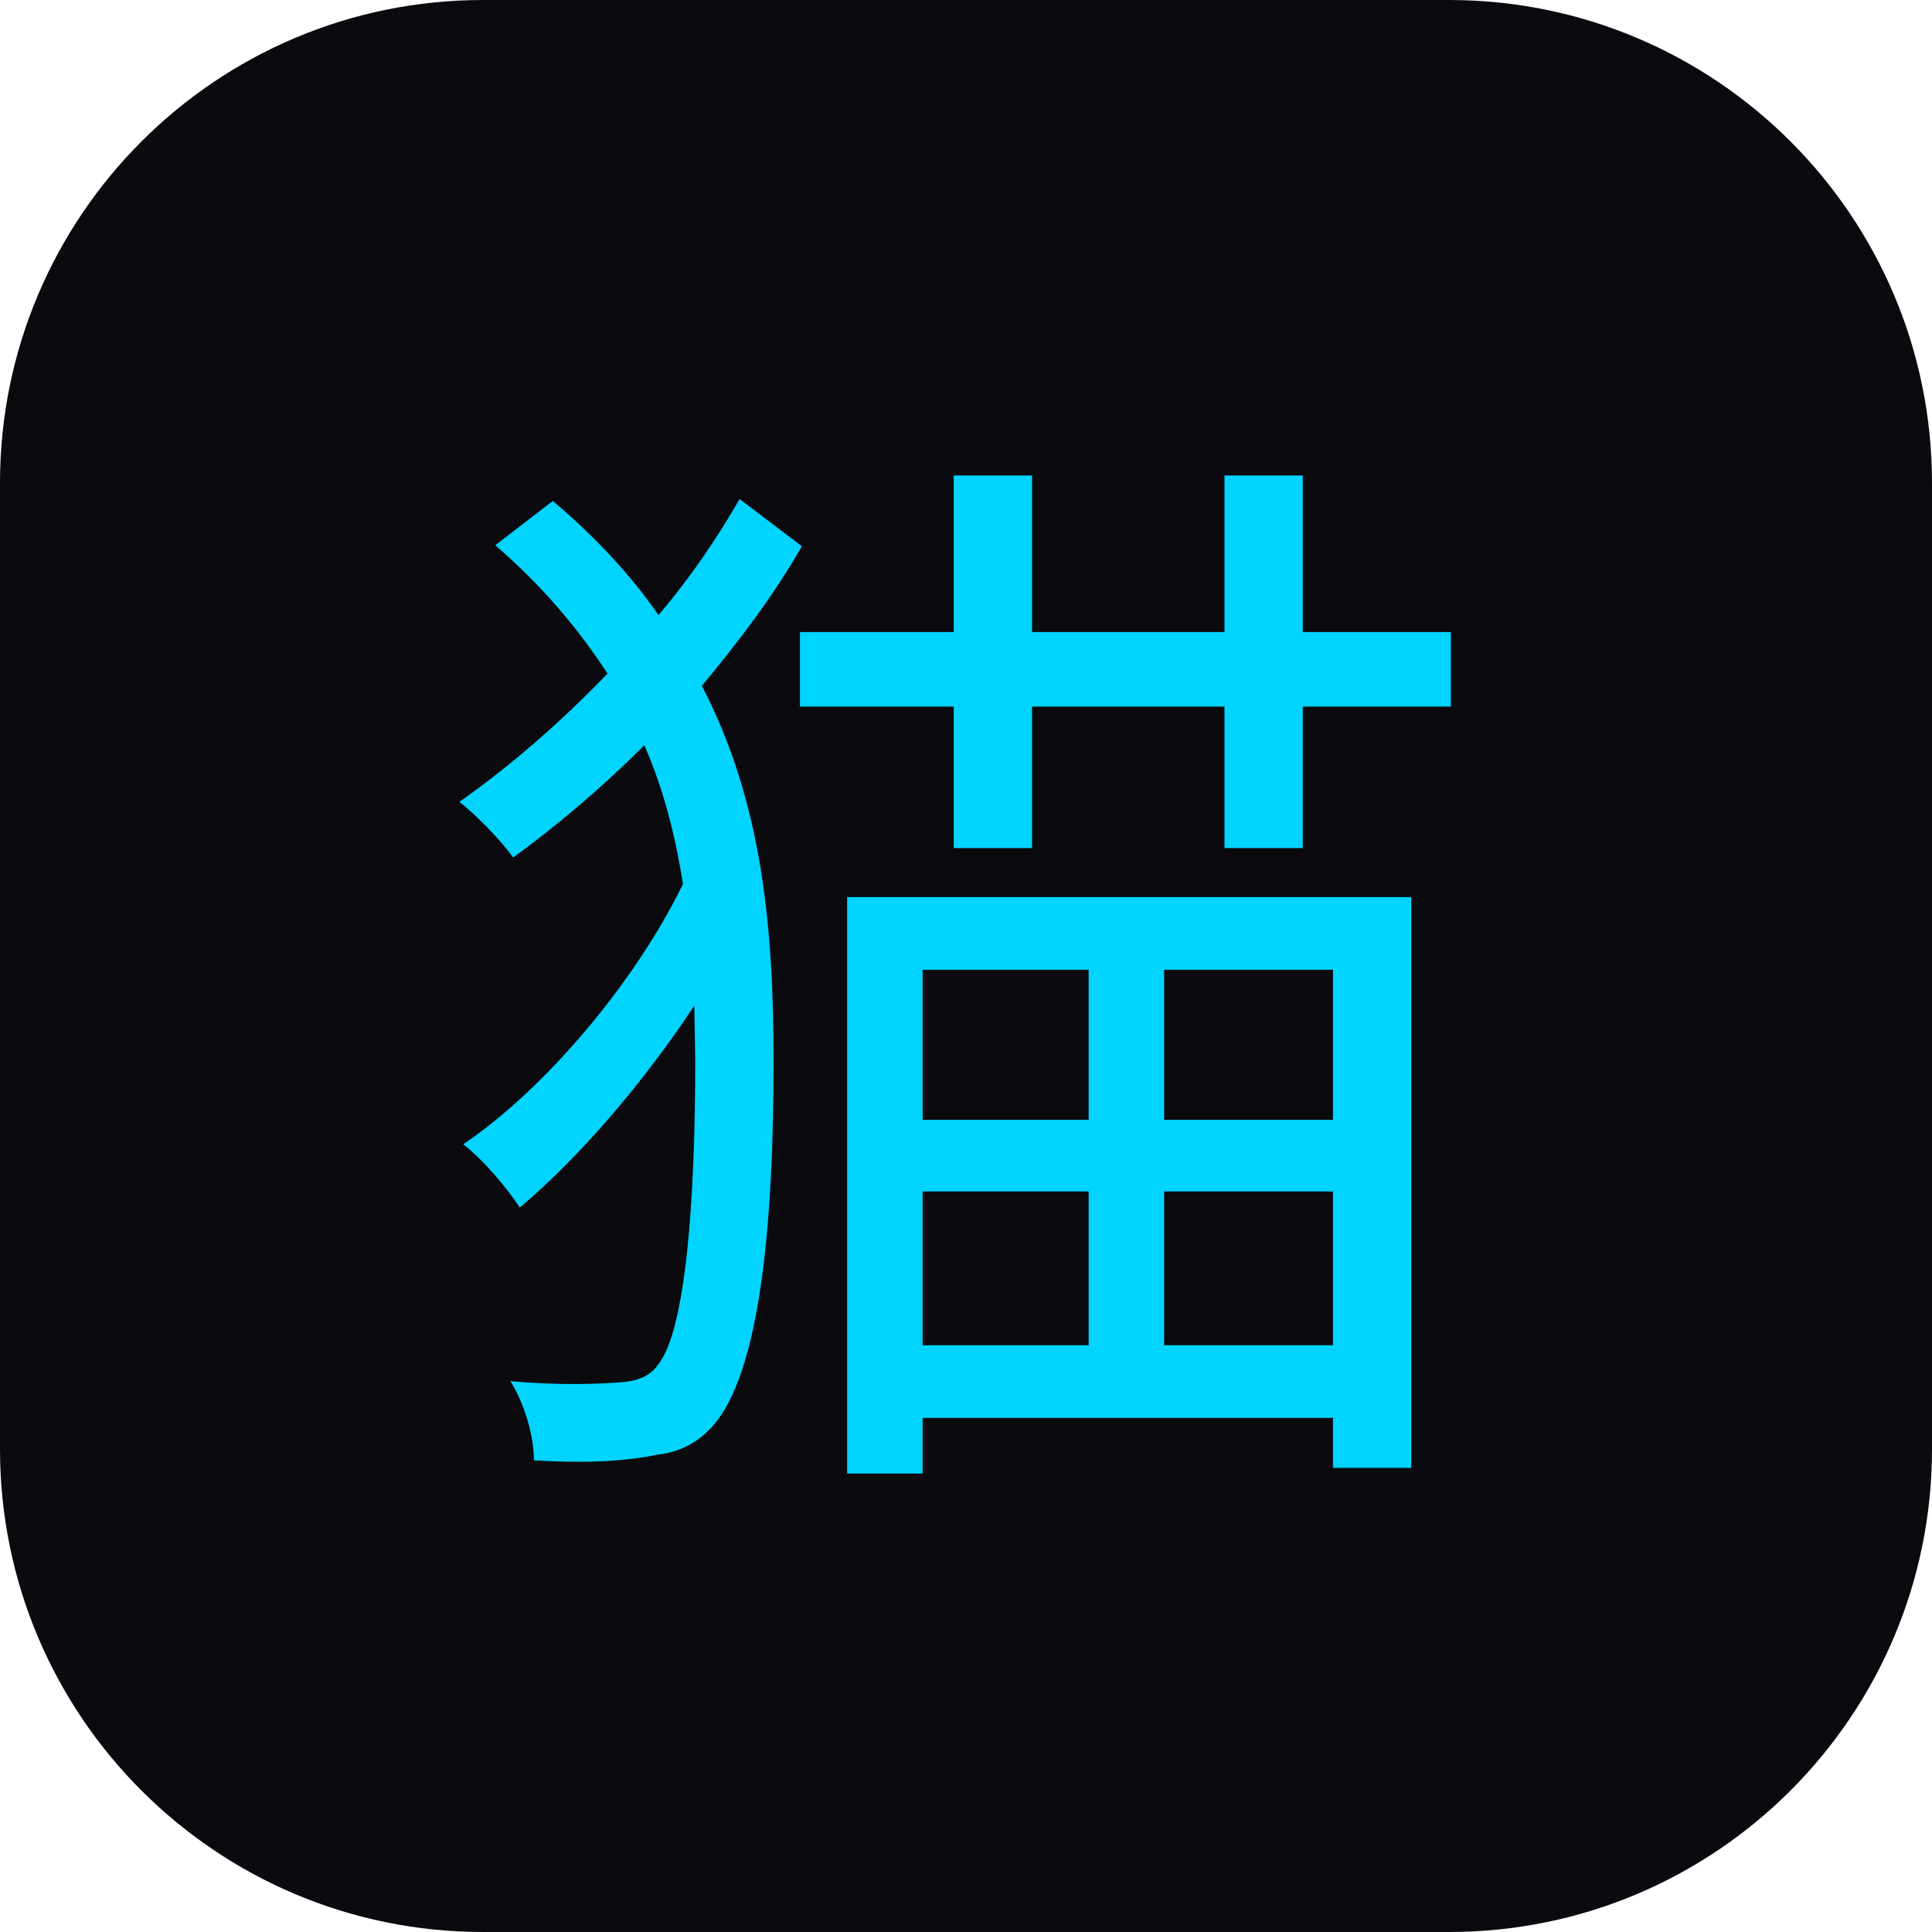
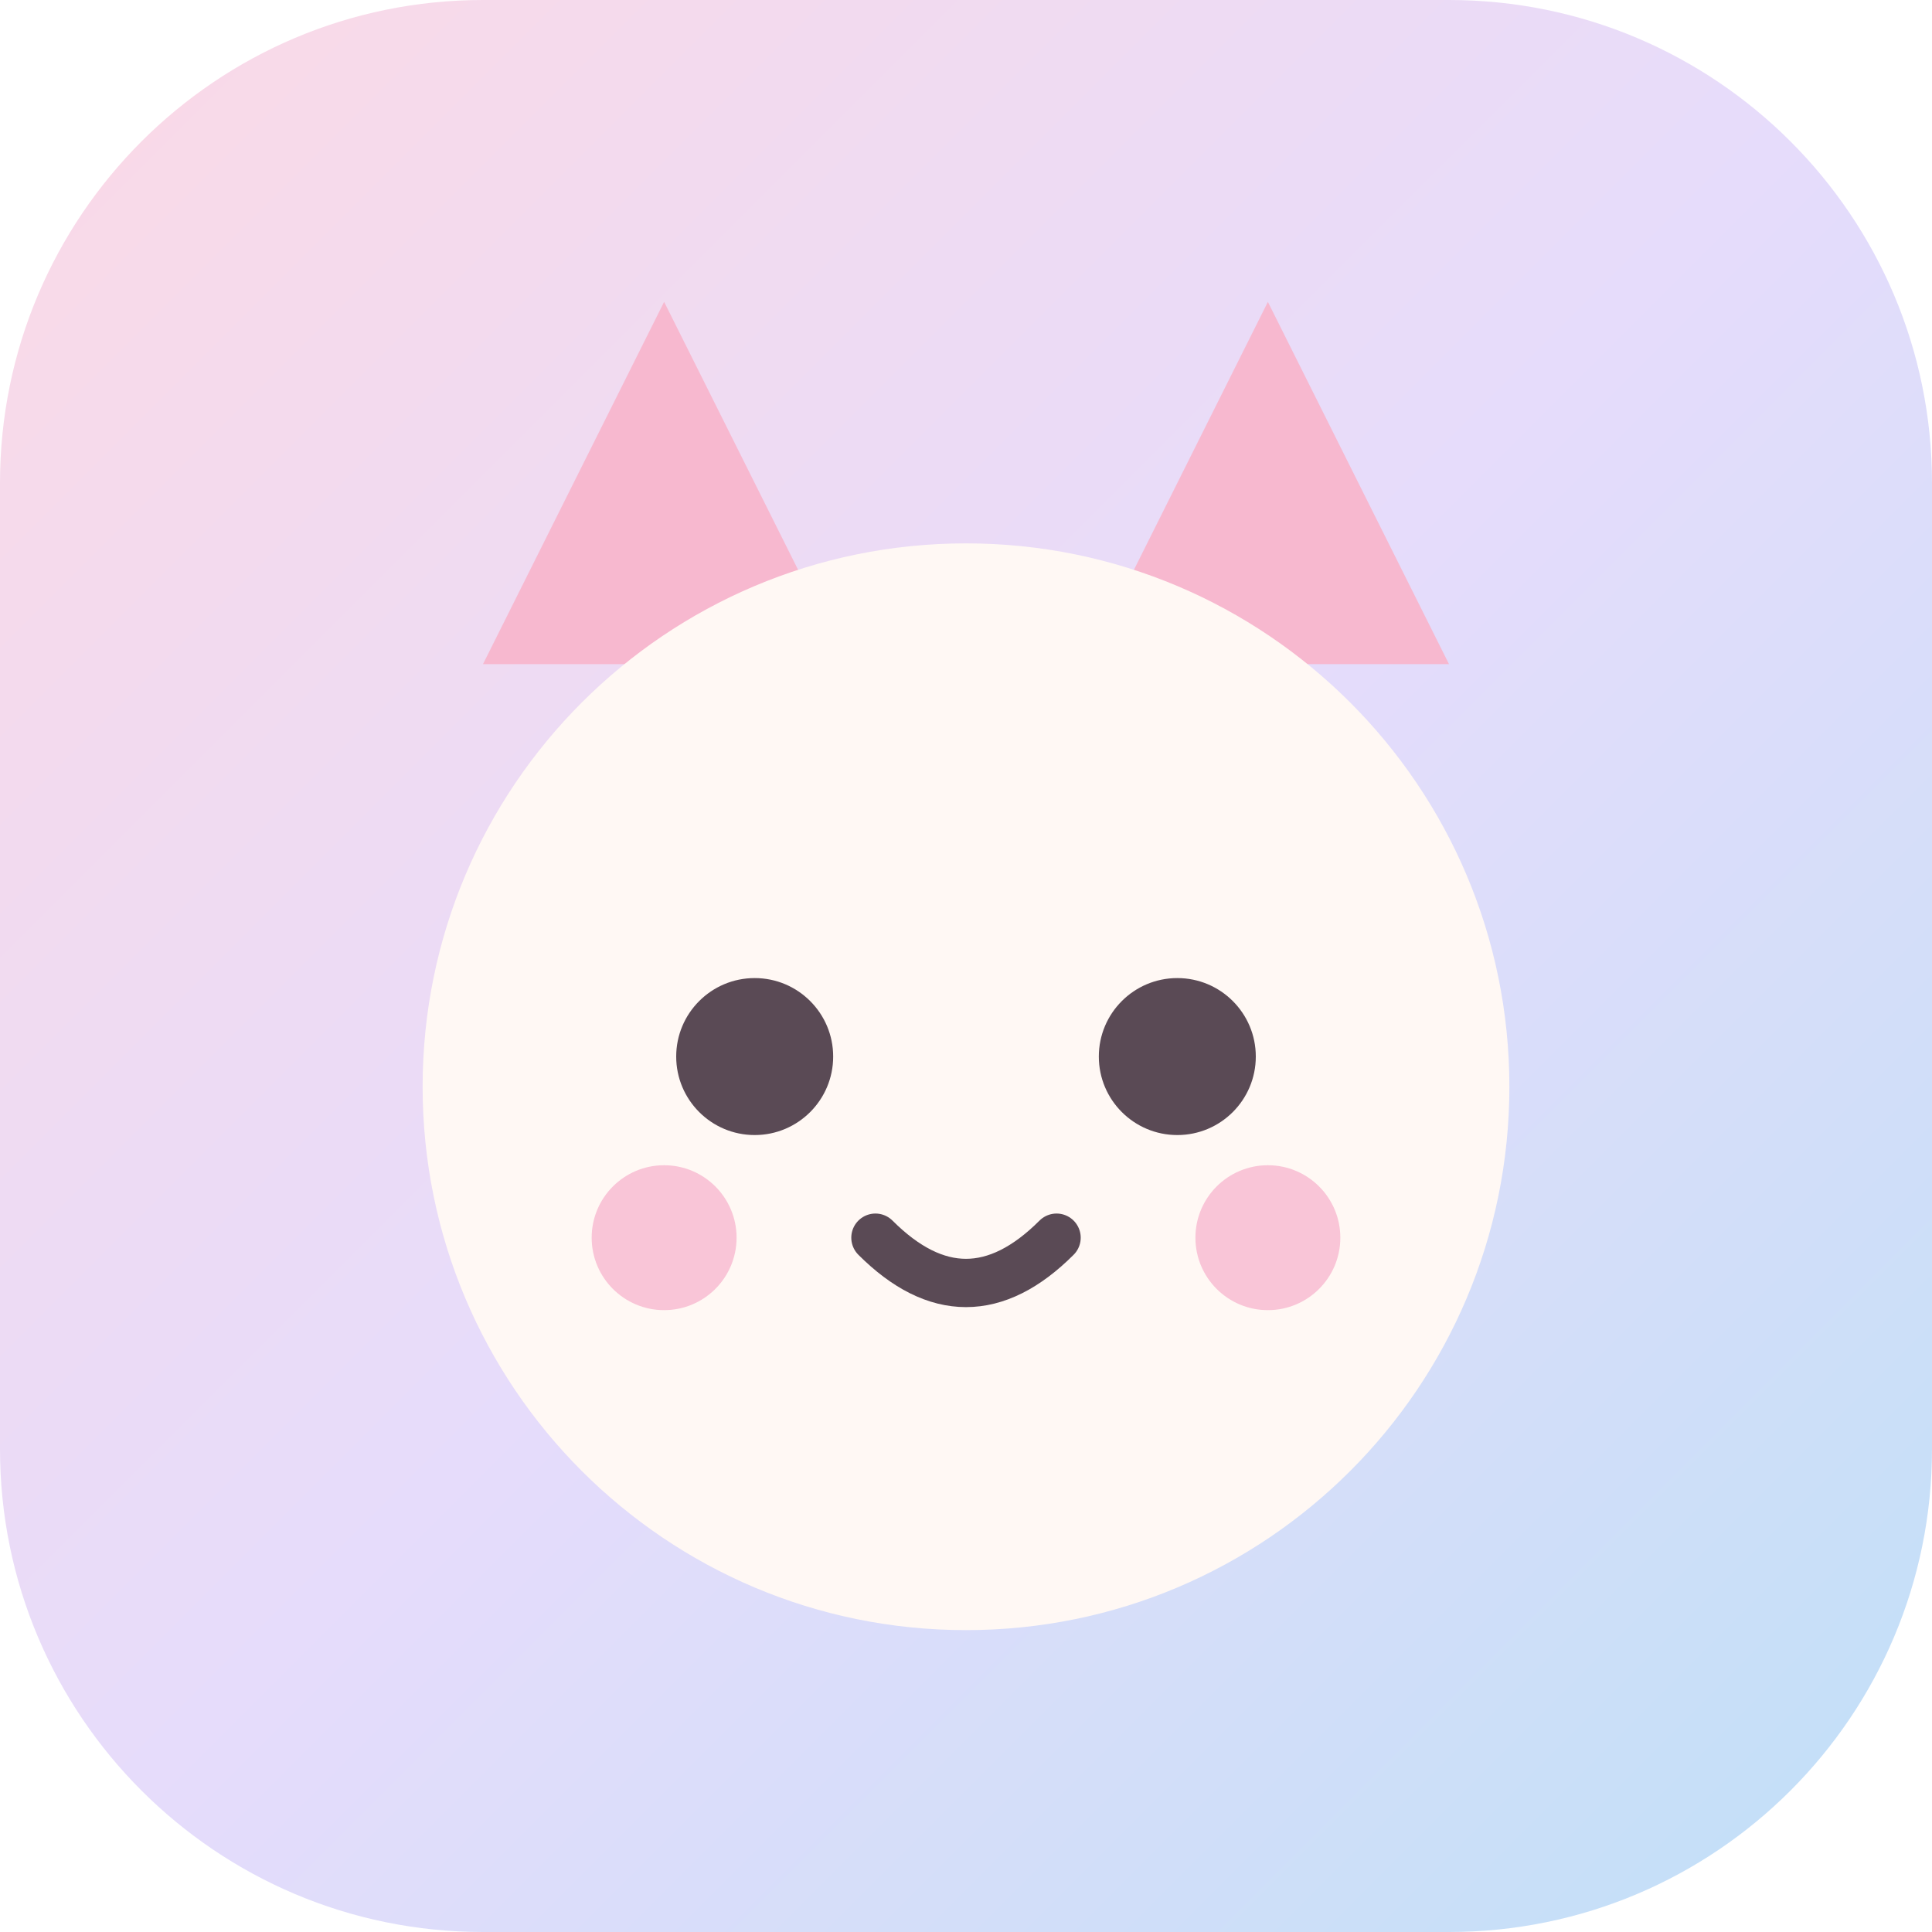
- <svg xmlns="http://www.w3.org/2000/svg" viewBox="0 0 32 32">
-   <rect width="32" height="32" rx="8" fill="#0a0a0f" />
-   <text x="16" y="23" font-size="18" text-anchor="middle" fill="#00d4ff" font-family="serif">猫</text>
+ <svg xmlns="http://www.w3.org/2000/svg" viewBox="0 0 64 64" width="64" height="64">
+   <defs>
+     <linearGradient id="g" x1="0" y1="0" x2="1" y2="1">
+       <stop offset="0" stop-color="#fcd9e5" />
+       <stop offset="0.5" stop-color="#e6dcfb" />
+       <stop offset="1" stop-color="#bfe0f7" />
+     </linearGradient>
+   </defs>
+   <rect width="64" height="64" rx="16" fill="url(#g)" />
+   <path d="M16 22 L22 10 L28 22 Z" fill="#f7b8cf" />
+   <path d="M48 22 L42 10 L36 22 Z" fill="#f7b8cf" />
+   <circle cx="32" cy="36" r="18" fill="#fff8f4" />
+   <circle cx="25" cy="35" r="2.6" fill="#5a4a55" />
+   <circle cx="39" cy="35" r="2.6" fill="#5a4a55" />
+   <circle cx="22" cy="41" r="2.4" fill="#f7b8cf" opacity="0.8" />
+   <circle cx="42" cy="41" r="2.4" fill="#f7b8cf" opacity="0.8" />
+   <path d="M29 41 q3 3 6 0" fill="none" stroke="#5a4a55" stroke-width="1.6" stroke-linecap="round" />
</svg>
